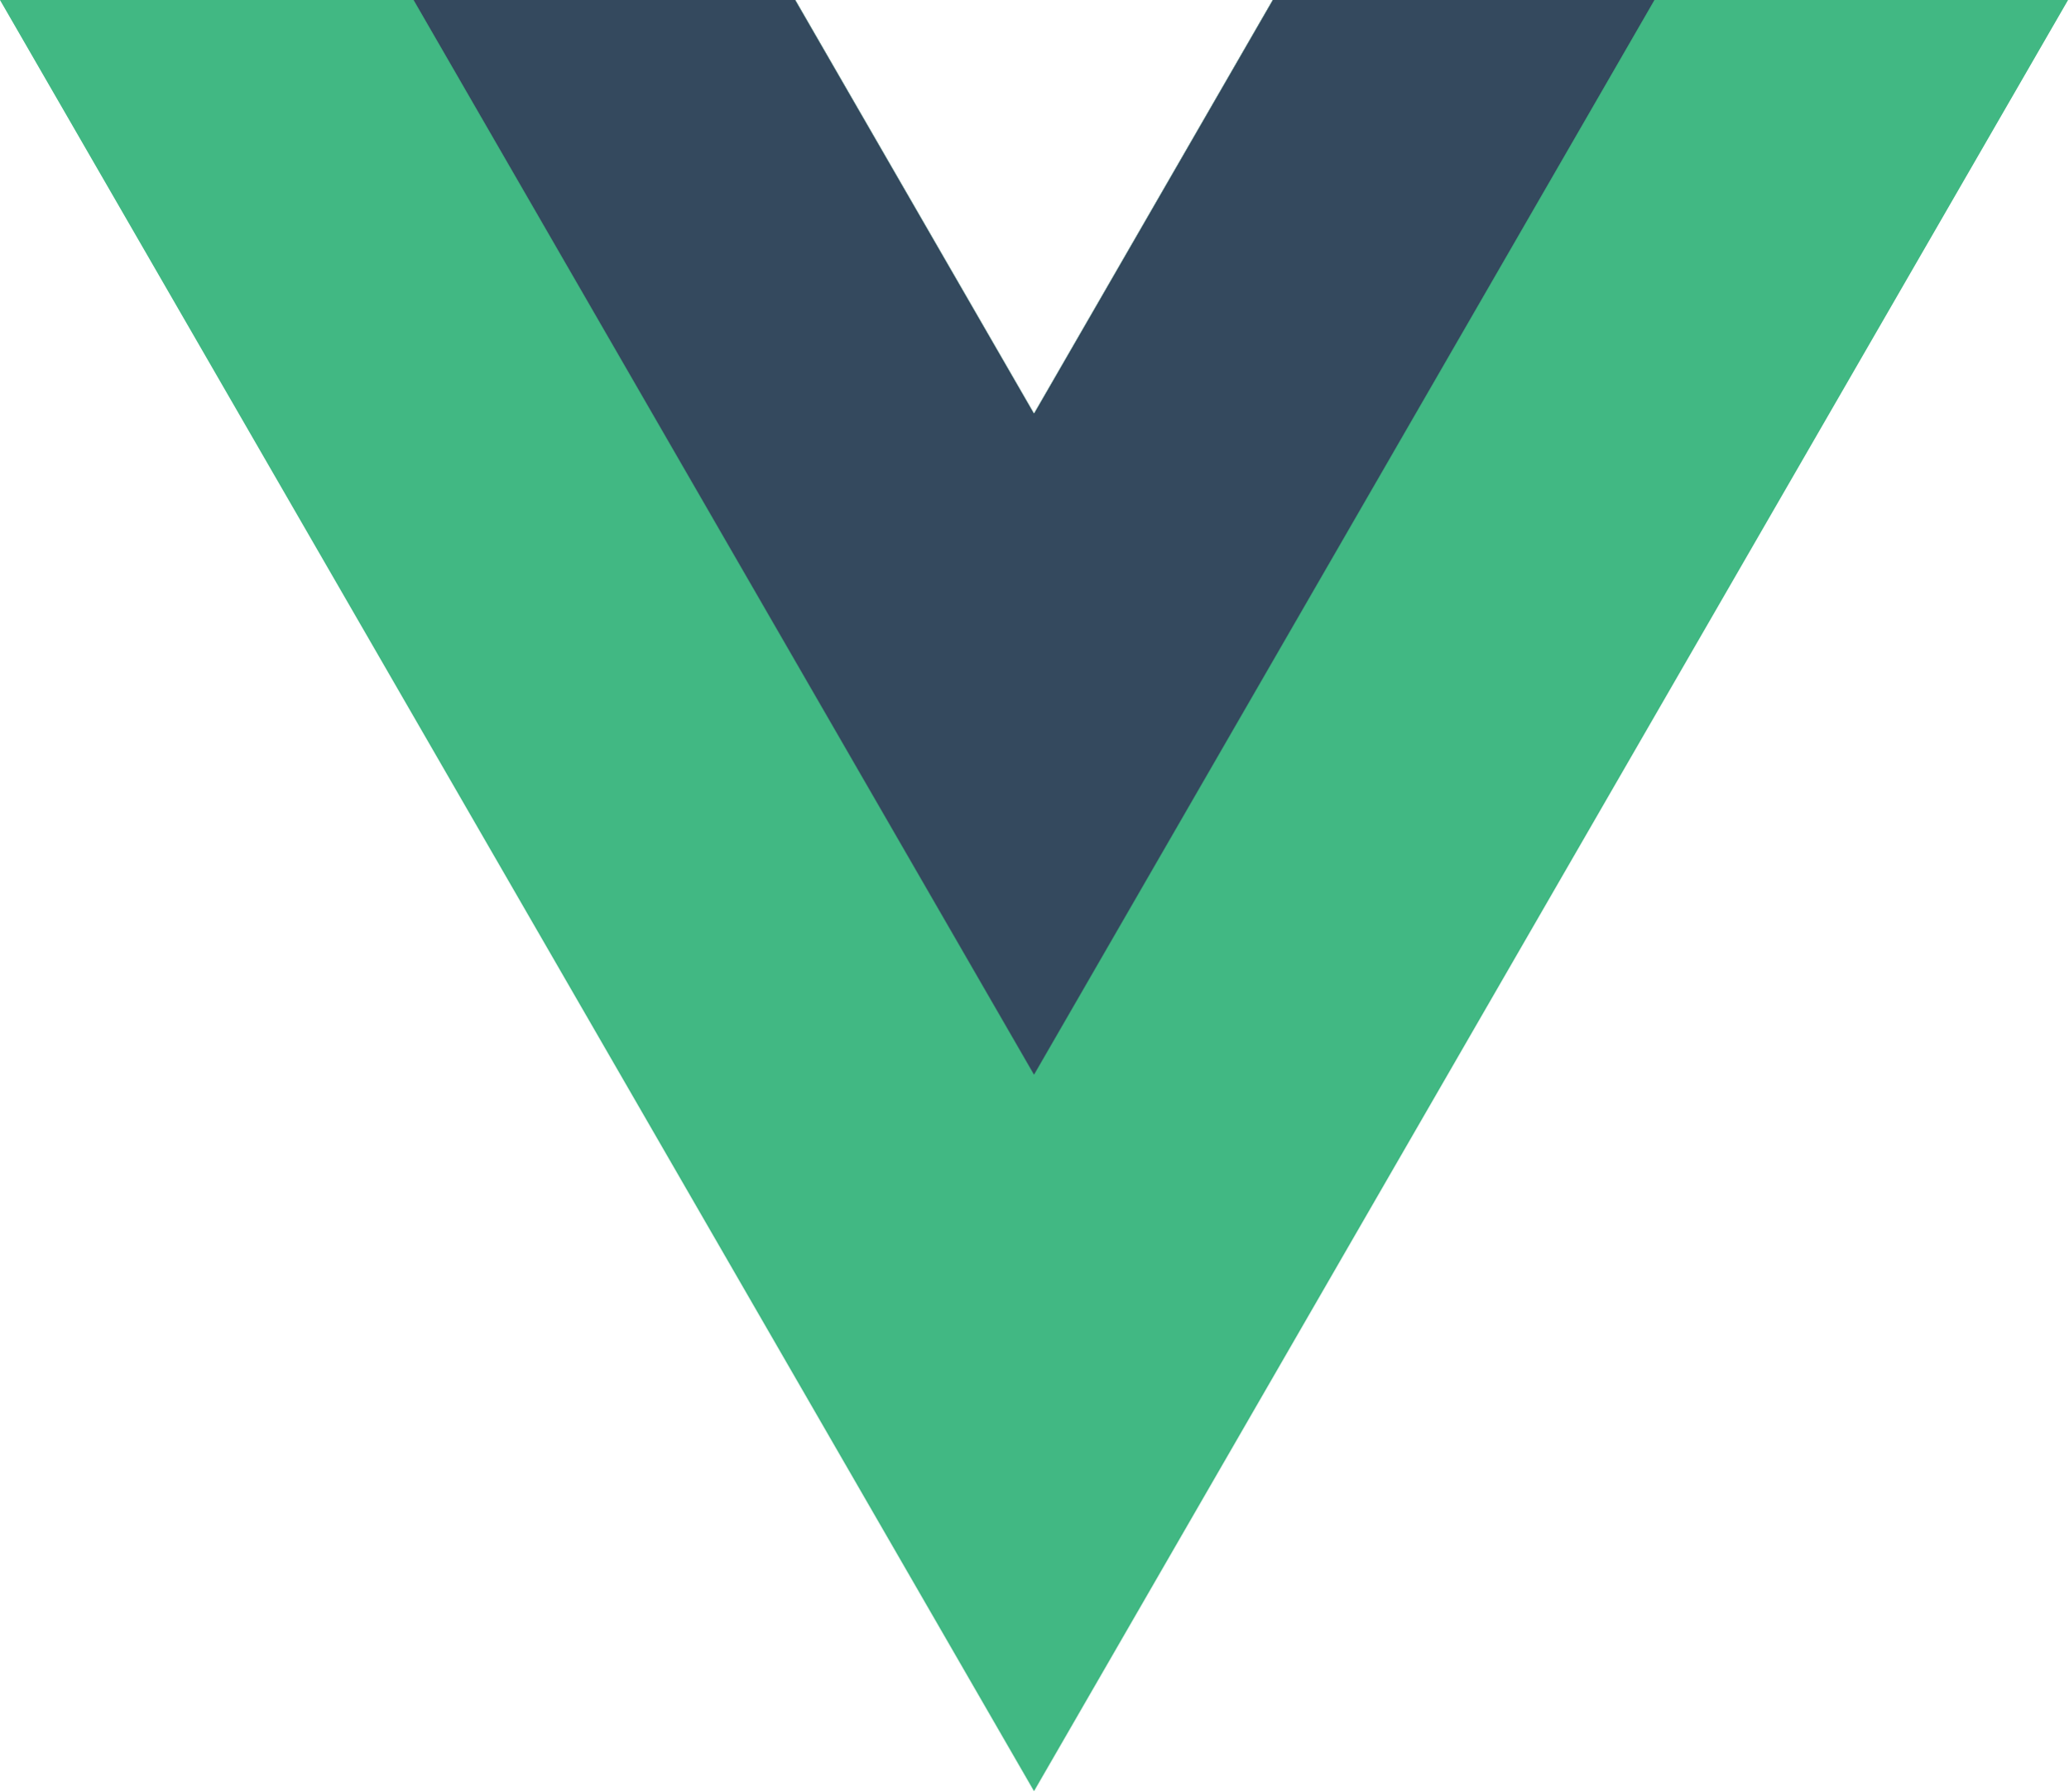
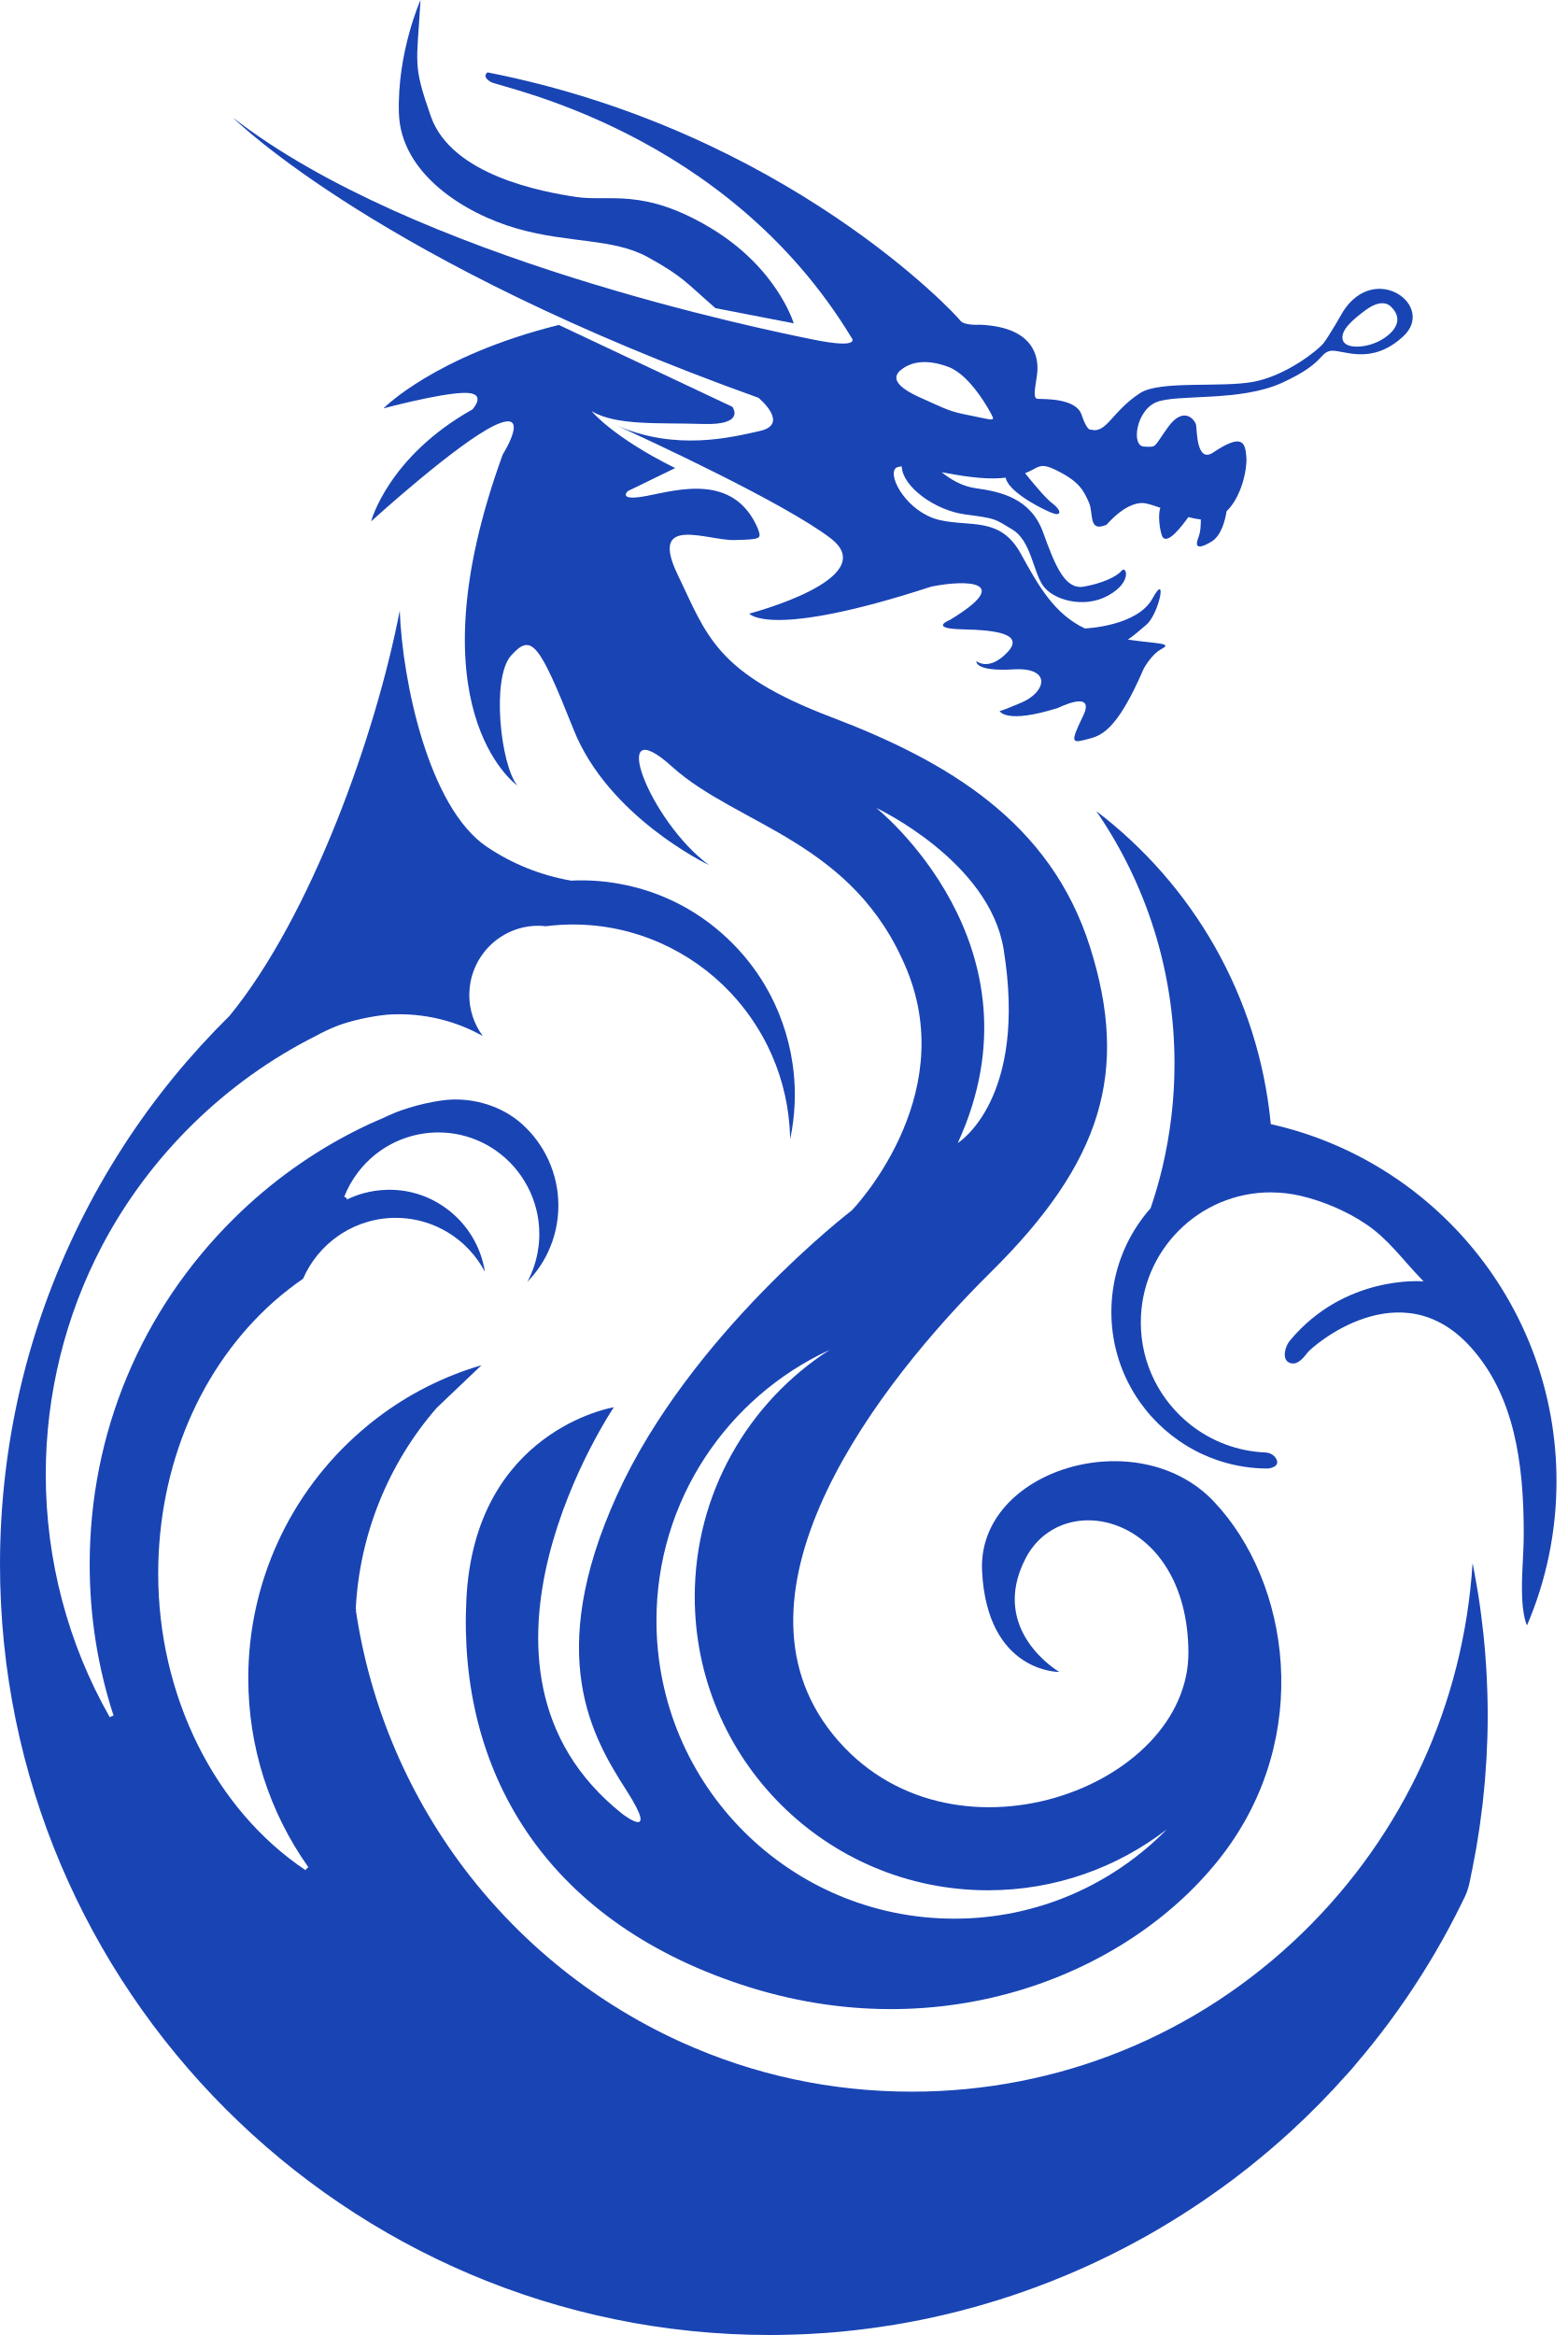
- <svg xmlns="http://www.w3.org/2000/svg" viewBox="0 0 261.76 226.69">
-   <path d="M161.096.001l-30.225 52.351L100.647.001H-.005l130.877 226.688L261.749.001z" fill="#41b883" />
-   <path d="M161.096.001l-30.225 52.351L100.647.001H52.346l78.526 136.01L209.398.001z" fill="#34495e" />
+ <svg xmlns="http://www.w3.org/2000/svg" width="47px" height="70px" viewBox="0 0 47 70" version="1.1">
+   <g id="控件" stroke="none" stroke-width="1" fill="none" fill-rule="evenodd">
+     <g id="顶部导航" transform="translate(-30, -5)" fill="#1944B4">
+       <g id="编组" transform="translate(30, 5)">
+         <path d="M38.101,33.7 C43.003,34.795 46.67,39.173 46.667,44.407 C46.667,45.944 46.347,47.412 45.783,48.726 C45.709,48.571 45.655,48.264 45.64,47.956 C45.605,47.287 45.685,46.651 45.685,45.956 C45.685,43.869 45.406,41.848 44.103,40.394 C41.995,38.039 39.345,40.363 39.202,40.549 C39.059,40.736 38.872,40.958 38.646,40.846 C38.521,40.784 38.508,40.643 38.528,40.517 C38.548,40.39 38.605,40.271 38.688,40.172 C40.324,38.226 42.61,38.408 42.681,38.414 C42.647,38.38 42.617,38.344 42.583,38.309 C42.034,37.741 41.612,37.135 40.951,36.695 C40.394,36.317 39.673,36.006 38.985,35.847 C38.713,35.784 38.431,35.749 38.141,35.747 C38.128,35.747 38.115,35.745 38.103,35.745 C35.95,35.745 34.204,37.492 34.204,39.645 C34.204,40.895 34.793,42.006 35.706,42.721 C36.326,43.205 37.096,43.507 37.934,43.543 C38.071,43.548 38.202,43.616 38.266,43.738 C38.399,43.99 38.015,44.025 38.015,44.025 C37.027,44.025 36.11,43.718 35.353,43.196 C34.125,42.349 33.321,40.933 33.321,39.329 C33.321,39.109 33.337,38.893 33.366,38.682 C33.495,37.744 33.901,36.895 34.498,36.219 C34.636,35.818 34.754,35.406 34.854,34.987 C34.971,34.486 35.062,33.973 35.123,33.451 C35.183,32.939 35.214,32.418 35.214,31.889 C35.214,29.079 34.349,26.47 32.87,24.317 C35.766,26.52 37.737,29.876 38.101,33.7" id="Fill-12" />
+         <path d="M44.596,50.812 C44.601,51.014 44.605,51.217 44.605,51.419 C44.605,51.641 44.601,51.863 44.595,52.086 C44.593,52.153 44.589,52.22 44.586,52.287 C44.58,52.442 44.575,52.598 44.566,52.752 C44.563,52.824 44.555,52.896 44.55,52.968 C44.54,53.118 44.532,53.268 44.519,53.416 C44.512,53.5 44.502,53.585 44.493,53.668 C44.481,53.805 44.468,53.942 44.452,54.078 C44.443,54.155 44.432,54.231 44.422,54.307 C44.405,54.451 44.387,54.595 44.366,54.738 C44.357,54.799 44.348,54.858 44.339,54.918 C44.314,55.077 44.291,55.236 44.263,55.395 C44.256,55.436 44.247,55.477 44.24,55.518 C44.207,55.696 44.175,55.873 44.14,56.048 C44.135,56.073 44.129,56.096 44.124,56.12 C44.084,56.31 44.057,56.501 43.993,56.684 C43.949,56.812 43.883,56.937 43.823,57.058 C43.822,57.06 43.822,57.061 43.821,57.062 C43.761,57.185 43.699,57.307 43.637,57.429 C43.635,57.432 43.635,57.433 43.634,57.435 C43.571,57.559 43.506,57.681 43.441,57.803 C43.181,58.289 42.903,58.763 42.611,59.224 C42.609,59.228 42.608,59.231 42.605,59.233 C42.017,60.162 41.368,61.041 40.661,61.867 L40.591,61.952 C40.526,62.028 40.461,62.104 40.392,62.177 L40.391,62.177 C39.853,62.786 39.284,63.363 38.686,63.91 C38.685,63.912 38.682,63.914 38.681,63.915 C38.483,64.095 38.285,64.271 38.082,64.444 C38.078,64.446 38.076,64.45 38.072,64.452 C37.868,64.626 37.662,64.795 37.453,64.962 C37.451,64.963 37.448,64.966 37.447,64.967 C37.345,65.048 37.242,65.127 37.139,65.207 C37.135,65.209 37.131,65.213 37.128,65.216 C36.81,65.46 36.487,65.693 36.158,65.919 C36.153,65.923 36.148,65.926 36.145,65.929 C36.048,65.995 35.95,66.061 35.851,66.126 C35.838,66.136 35.823,66.146 35.808,66.155 C35.71,66.22 35.61,66.285 35.51,66.348 C35.496,66.358 35.482,66.367 35.468,66.376 C35.372,66.438 35.275,66.497 35.176,66.558 C35.159,66.568 35.143,66.579 35.126,66.589 C35.026,66.65 34.926,66.71 34.825,66.77 C34.81,66.78 34.795,66.788 34.779,66.799 C34.687,66.853 34.594,66.905 34.501,66.959 C34.476,66.972 34.452,66.987 34.428,67.001 C34.328,67.057 34.226,67.113 34.124,67.169 C34.108,67.178 34.092,67.188 34.075,67.196 C33.986,67.245 33.898,67.291 33.81,67.338 C33.778,67.354 33.748,67.37 33.717,67.387 C33.623,67.436 33.529,67.483 33.434,67.531 C33.408,67.544 33.382,67.558 33.356,67.57 C33.268,67.614 33.18,67.658 33.091,67.7 C33.058,67.716 33.026,67.732 32.992,67.748 C32.904,67.79 32.814,67.832 32.725,67.874 C32.691,67.889 32.658,67.905 32.626,67.92 C32.53,67.963 32.433,68.005 32.336,68.048 C32.31,68.06 32.282,68.073 32.255,68.084 C32.173,68.12 32.09,68.155 32.008,68.19 C31.966,68.207 31.923,68.225 31.881,68.243 C31.795,68.279 31.71,68.313 31.623,68.347 C31.584,68.363 31.544,68.38 31.506,68.395 C31.416,68.431 31.327,68.464 31.237,68.498 C31.2,68.512 31.164,68.527 31.127,68.54 C31.053,68.567 30.98,68.594 30.907,68.621 C30.852,68.641 30.798,68.661 30.744,68.679 C30.679,68.703 30.613,68.726 30.548,68.748 C30.485,68.769 30.424,68.791 30.36,68.812 C30.275,68.84 30.191,68.867 30.105,68.894 C30.062,68.909 30.018,68.923 29.973,68.938 C29.893,68.963 29.812,68.988 29.73,69.011 C29.681,69.026 29.633,69.042 29.583,69.056 C29.514,69.077 29.444,69.097 29.373,69.117 C29.314,69.135 29.253,69.152 29.192,69.169 C29.108,69.192 29.023,69.214 28.938,69.236 C28.893,69.249 28.845,69.261 28.798,69.274 C28.705,69.299 28.61,69.321 28.516,69.344 C28.479,69.353 28.44,69.363 28.402,69.372 C28.314,69.393 28.225,69.413 28.137,69.433 C28.092,69.443 28.049,69.454 28.004,69.464 C27.908,69.485 27.814,69.505 27.718,69.524 C27.68,69.532 27.641,69.541 27.603,69.548 C27.508,69.567 27.414,69.586 27.318,69.603 C27.278,69.611 27.24,69.618 27.2,69.625 C27.088,69.647 26.976,69.665 26.863,69.684 C26.841,69.688 26.818,69.693 26.796,69.697 C26.717,69.709 26.638,69.721 26.558,69.732 C26.502,69.741 26.446,69.751 26.39,69.758 C26.311,69.771 26.233,69.781 26.155,69.791 C26.096,69.8 26.039,69.807 25.982,69.814 C25.885,69.827 25.788,69.838 25.69,69.849 C25.651,69.854 25.612,69.859 25.572,69.863 C25.489,69.873 25.406,69.88 25.322,69.889 C25.269,69.894 25.214,69.901 25.161,69.905 C25.075,69.913 24.989,69.919 24.903,69.927 C24.852,69.93 24.8,69.935 24.748,69.939 C24.676,69.944 24.604,69.948 24.531,69.952 C24.466,69.956 24.4,69.961 24.334,69.965 C24.276,69.969 24.216,69.97 24.157,69.974 C24.078,69.978 23.999,69.981 23.919,69.983 C23.863,69.986 23.807,69.987 23.751,69.989 C23.529,69.995 23.308,70 23.085,70 C10.355,70 0,59.638 0,46.903 C0,45.122 0.204,43.347 0.606,41.625 C1.398,38.234 2.986,35.01 5.199,32.3 C5.724,31.658 6.291,31.037 6.886,30.449 C9.319,27.47 11.261,22.062 11.985,18.306 C12.064,20.405 12.845,24.21 14.6,25.388 C15.361,25.899 16.206,26.239 17.111,26.398 L17.124,26.4 C17.59,26.376 18.072,26.406 18.553,26.492 C19.866,26.724 21.054,27.353 21.992,28.311 C22.347,28.672 22.658,29.075 22.918,29.508 C23.138,29.874 23.319,30.26 23.459,30.659 C23.601,31.058 23.703,31.472 23.764,31.897 C23.809,32.206 23.831,32.515 23.831,32.819 C23.831,33.168 23.801,33.524 23.743,33.877 C23.728,33.967 23.711,34.058 23.692,34.149 C23.689,34.038 23.683,33.92 23.674,33.786 C23.612,32.928 23.387,32.105 23.006,31.339 C22.72,30.766 22.353,30.239 21.915,29.771 C21.311,29.129 20.598,28.624 19.796,28.268 C18.966,27.901 18.083,27.715 17.174,27.715 C16.913,27.715 16.641,27.732 16.364,27.767 C16.281,27.758 16.206,27.753 16.134,27.753 C15.736,27.753 15.348,27.869 15.014,28.087 C14.541,28.395 14.211,28.889 14.107,29.442 C14.092,29.52 14.082,29.603 14.076,29.696 L14.075,29.719 C14.072,29.755 14.07,29.791 14.07,29.827 C14.07,30.276 14.214,30.706 14.475,31.059 C13.712,30.63 12.854,30.406 11.969,30.406 L11.94,30.407 C11.842,30.407 11.727,30.409 11.611,30.419 C11.132,30.462 10.503,30.603 10.117,30.752 C9.894,30.839 9.677,30.941 9.474,31.054 C6.761,32.413 4.486,34.644 3.066,37.337 C1.957,39.438 1.372,41.811 1.372,44.202 C1.372,46.758 2.035,49.276 3.292,51.481 L3.346,51.45 L3.405,51.432 C2.929,49.972 2.689,48.449 2.689,46.903 C2.689,42.97 4.225,39.285 7.016,36.526 C8.12,35.434 9.38,34.533 10.763,33.847 C10.861,33.797 10.959,33.75 11.059,33.704 C11.149,33.662 11.242,33.622 11.335,33.582 C11.438,33.538 11.541,33.494 11.641,33.445 C12.114,33.22 12.878,33.018 13.42,32.971 C14.226,32.906 15.054,33.17 15.633,33.681 C16.337,34.303 16.741,35.2 16.741,36.139 C16.741,36.639 16.632,37.12 16.416,37.567 C16.264,37.883 16.059,38.173 15.813,38.426 C15.975,38.121 16.085,37.789 16.135,37.449 L16.074,37.438 L16.135,37.447 C16.159,37.298 16.17,37.145 16.17,36.993 C16.17,36.491 16.047,36.006 15.819,35.575 C15.593,35.144 15.264,34.765 14.851,34.481 C14.346,34.133 13.754,33.949 13.139,33.949 C12.438,33.949 11.753,34.196 11.213,34.644 C11.035,34.792 10.874,34.959 10.732,35.146 C10.561,35.37 10.422,35.617 10.319,35.879 L10.378,35.902 L10.405,35.958 C10.56,35.883 10.725,35.82 10.896,35.773 C11.126,35.709 11.364,35.675 11.604,35.669 L11.63,35.668 C11.644,35.668 11.656,35.667 11.67,35.667 C12.321,35.667 12.936,35.879 13.451,36.28 C13.729,36.497 13.963,36.76 14.147,37.059 C14.346,37.385 14.479,37.748 14.538,38.125 C14.281,37.641 13.896,37.228 13.425,36.944 C13.329,36.886 13.225,36.832 13.118,36.782 C12.822,36.648 12.51,36.561 12.187,36.527 C11.797,36.485 11.419,36.518 11.047,36.622 C10.767,36.7 10.499,36.82 10.253,36.975 C10.215,37 10.176,37.024 10.139,37.051 C9.674,37.374 9.311,37.819 9.086,38.336 C9.038,38.37 8.993,38.401 8.947,38.433 C8.923,38.452 8.895,38.469 8.871,38.488 C8.801,38.539 8.732,38.59 8.668,38.641 C8.514,38.759 8.363,38.885 8.219,39.011 C6.01,40.968 4.743,43.944 4.743,47.176 C4.743,50.835 6.436,54.242 9.161,56.065 L9.196,56.014 L9.247,55.978 C8.067,54.315 7.444,52.354 7.444,50.31 C7.444,47.457 8.682,44.751 10.841,42.889 C11,42.751 11.147,42.632 11.291,42.522 C12.24,41.796 13.301,41.259 14.444,40.925 C14.437,40.928 14.431,40.933 14.425,40.938 L13.095,42.204 C11.635,43.88 10.772,46.026 10.666,48.245 L10.728,48.247 L10.667,48.256 C11.092,51.159 12.273,53.916 14.082,56.229 C14.35,56.573 14.642,56.917 14.949,57.251 C15.476,57.824 16.043,58.363 16.636,58.853 C17.186,59.309 17.777,59.736 18.388,60.122 C19.038,60.532 19.716,60.899 20.405,61.211 C22.588,62.203 24.921,62.705 27.336,62.705 C31.733,62.705 35.894,61.015 39.053,57.943 C42.086,54.992 43.885,51.074 44.151,46.861 C44.156,46.886 44.163,46.911 44.167,46.936 C44.184,47.017 44.197,47.097 44.212,47.179 C44.235,47.296 44.256,47.413 44.275,47.533 C44.291,47.617 44.304,47.702 44.318,47.786 C44.335,47.902 44.352,48.016 44.37,48.132 C44.383,48.219 44.394,48.305 44.405,48.391 C44.42,48.506 44.434,48.622 44.447,48.738 C44.457,48.823 44.467,48.909 44.477,48.996 C44.489,49.113 44.499,49.23 44.511,49.348 C44.518,49.432 44.525,49.517 44.532,49.6 C44.542,49.723 44.549,49.845 44.558,49.968 C44.563,50.048 44.567,50.126 44.572,50.206 C44.579,50.341 44.584,50.477 44.589,50.612 C44.591,50.679 44.595,50.745 44.596,50.812" id="Fill-14" />
+         <path d="M29.091,12.456 C29.741,12.582 29.859,12.659 29.72,12.414 C29.72,12.414 29.127,11.253 28.43,10.997 C27.732,10.741 27.287,10.867 27.012,11.09 C26.737,11.311 26.843,11.587 27.605,11.925 C28.367,12.264 28.44,12.332 29.091,12.456 M41.37,10.214 C41.799,9.984 42.108,9.591 41.716,9.207 C41.716,9.207 41.49,8.897 40.954,9.29 C40.55,9.586 40.185,9.904 40.257,10.186 C40.328,10.468 40.943,10.443 41.37,10.214 M40.275,9.328 C41.242,7.837 43.056,9.174 42.072,10.084 C41.089,10.994 40.232,10.46 39.894,10.518 C39.556,10.576 39.709,10.894 38.44,11.475 C37.171,12.057 35.289,11.803 34.667,12.058 C34.064,12.307 33.909,13.373 34.299,13.388 C34.704,13.404 34.564,13.434 35.029,12.793 C35.495,12.153 35.844,12.592 35.865,12.761 C35.886,12.93 35.883,13.891 36.372,13.566 C37.25,12.981 37.335,13.258 37.369,13.706 C37.395,14.041 37.239,14.877 36.775,15.328 C36.735,15.584 36.624,16.051 36.33,16.232 C36.044,16.408 35.782,16.496 35.928,16.12 C36.003,15.928 36,15.736 36.004,15.574 C35.885,15.561 35.758,15.535 35.63,15.501 C35.472,15.722 34.968,16.411 34.836,16.052 C34.77,15.872 34.712,15.44 34.789,15.223 C34.634,15.168 34.489,15.121 34.37,15.095 C33.807,14.968 33.181,15.729 33.181,15.729 C32.613,15.977 32.8,15.385 32.644,15.052 C32.489,14.719 32.379,14.443 31.666,14.095 C31.152,13.842 31.148,14.028 30.734,14.187 C30.924,14.423 31.352,14.943 31.549,15.088 C31.809,15.28 31.83,15.459 31.613,15.401 C31.396,15.343 30.29,14.799 30.163,14.359 C30.16,14.345 30.156,14.333 30.152,14.319 C30.109,14.324 30.064,14.329 30.016,14.333 C29.469,14.376 28.81,14.265 28.234,14.157 C28.477,14.354 28.834,14.577 29.244,14.635 C30.016,14.74 30.907,14.94 31.277,15.967 C31.647,16.993 31.938,17.686 32.498,17.586 C33.059,17.487 33.493,17.279 33.627,17.11 C33.76,16.941 33.971,17.438 33.23,17.851 C32.491,18.264 31.539,17.979 31.253,17.53 C30.968,17.082 30.899,16.2 30.349,15.872 C29.799,15.544 29.881,15.547 28.929,15.42 C28.025,15.298 27.056,14.585 27.036,13.983 C26.943,13.988 26.875,14.007 26.843,14.046 C26.621,14.316 27.223,15.364 28.16,15.587 C29.096,15.808 29.99,15.475 30.608,16.602 C31.121,17.535 31.598,18.4 32.526,18.84 C32.607,18.837 34.105,18.761 34.553,17.943 C35.013,17.103 34.752,18.404 34.37,18.729 C34.145,18.922 33.971,19.073 33.816,19.174 C34.686,19.302 35.173,19.271 34.829,19.453 C34.512,19.622 34.289,20.051 34.289,20.051 C33.464,21.956 32.998,22.062 32.576,22.167 C32.152,22.273 32.068,22.294 32.47,21.47 C32.872,20.647 31.729,21.22 31.729,21.22 C30.147,21.721 29.972,21.316 29.972,21.316 C30.072,21.3 30.607,21.07 30.607,21.07 C31.376,20.753 31.547,19.994 30.377,20.067 C29.207,20.137 29.275,19.819 29.275,19.819 C29.275,19.819 29.635,20.136 30.185,19.575 C30.735,19.015 29.91,18.888 28.864,18.867 C27.816,18.845 28.477,18.586 28.477,18.586 C30.397,17.428 29.017,17.363 27.922,17.586 C23.052,19.174 22.465,18.395 22.465,18.395 C22.465,18.395 26.478,17.349 24.909,16.141 C23.52,15.076 19.422,13.181 18.485,12.754 C20.267,13.526 21.898,13.119 22.782,12.92 C23.697,12.714 22.74,11.925 22.74,11.925 C11.454,7.885 7.117,3.658 6.985,3.527 C12.412,7.747 22.92,9.883 24.384,10.18 C25.849,10.476 25.532,10.127 25.532,10.127 C21.767,3.905 15.012,2.63 14.718,2.458 C14.424,2.287 14.618,2.17 14.618,2.17 C23.565,3.926 28.684,9.449 28.789,9.608 C28.895,9.767 29.392,9.735 29.392,9.735 C31.073,9.809 31.115,10.783 31.105,11.09 C31.094,11.396 30.925,11.947 31.105,11.957 C31.285,11.968 32.258,11.925 32.428,12.433 C32.597,12.941 32.705,12.88 32.705,12.88 C33.181,13.007 33.33,12.341 34.179,11.786 C34.775,11.396 36.595,11.63 37.584,11.445 C38.571,11.259 39.508,10.497 39.667,10.307 C39.826,10.117 40.275,9.328 40.275,9.328" id="Fill-16" />
+         <path d="M34.984,54.842 C33.499,55.986 31.641,56.668 29.623,56.668 C24.767,56.668 20.83,52.729 20.83,47.869 C20.83,44.763 22.44,42.034 24.871,40.469 C21.808,41.886 19.682,44.984 19.682,48.582 C19.682,53.518 23.679,57.519 28.613,57.519 C31.108,57.519 33.363,56.493 34.984,54.842 M36.393,45.013 C38.677,47.424 39.376,52.059 36.647,55.614 C33.919,59.17 28.258,61.487 22.232,59.498 C16.264,57.528 13.729,53.022 13.983,47.943 C14.236,42.864 18.404,42.187 18.404,42.187 C18.404,42.187 13.136,49.996 18.658,54.377 C18.658,54.377 19.8,55.264 18.785,53.678 C17.769,52.09 16.309,49.646 18.499,44.821 C20.688,39.997 25.542,36.283 25.542,36.283 C25.542,36.283 28.778,32.95 27.192,29.078 C25.605,25.205 22.116,24.76 20.149,22.983 C18.183,21.207 19.449,24.598 21.256,25.933 C21.165,25.89 18.229,24.465 17.198,21.872 C16.151,19.237 15.929,18.982 15.326,19.65 C14.723,20.316 15.009,22.947 15.515,23.553 C15.447,23.504 12.311,21.226 15.073,13.625 C15.073,13.625 15.961,12.216 14.829,12.754 C13.697,13.291 11.127,15.629 11.127,15.629 C11.127,15.629 11.635,13.692 14.163,12.275 C14.163,12.275 14.649,11.756 13.898,11.778 C13.147,11.799 11.497,12.243 11.497,12.243 C11.497,12.243 13.031,10.668 16.754,9.741 L21.957,12.195 C21.957,12.195 22.381,12.754 21.068,12.71 C19.757,12.667 18.477,12.77 17.737,12.325 C17.737,12.325 18.361,13.1 20.243,14.032 L18.824,14.722 C18.824,14.722 18.49,15.036 19.388,14.867 C20.286,14.698 21.999,14.165 22.719,15.838 C22.834,16.158 22.834,16.169 22.02,16.19 C21.206,16.211 19.44,15.406 20.318,17.227 C21.195,19.047 21.45,20.178 24.93,21.501 C28.409,22.824 31.497,24.644 32.681,28.389 C33.866,32.135 33.04,34.844 29.699,38.145 C26.357,41.447 21.517,47.71 24.973,51.996 C28.43,56.28 35.664,53.615 35.631,49.519 C35.6,45.425 31.856,44.568 30.745,46.726 C29.635,48.885 31.76,50.123 31.76,50.123 C31.76,50.123 29.603,50.155 29.445,47.108 C29.286,44.06 34.109,42.599 36.393,45.013 M28.716,34.266 C28.77,34.232 30.815,32.922 30.09,28.454 C29.661,25.81 26.272,24.22 26.272,24.22 C26.272,24.22 31.442,28.332 28.716,34.266" id="Fill-18" />
+         <path d="M23.797,9.693 L21.45,9.238 C20.55,8.454 20.482,8.296 19.434,7.715 C18.388,7.133 17.071,7.302 15.501,6.852 C13.926,6.401 12.012,5.207 11.96,3.387 C11.906,1.568 12.608,0 12.608,0 C12.498,1.946 12.365,1.905 12.915,3.481 C13.536,5.264 16.283,5.756 17.277,5.905 C18.271,6.052 19.27,5.62 21.291,6.825 C23.31,8.031 23.797,9.693 23.797,9.693" id="Fill-20" />
+         <path d="M18.369,12.701 C18.39,12.71 18.414,12.721 18.441,12.734 C18.418,12.724 18.393,12.713 18.369,12.701" id="Fill-22" />
+       </g>
+     </g>
+   </g>
</svg>
